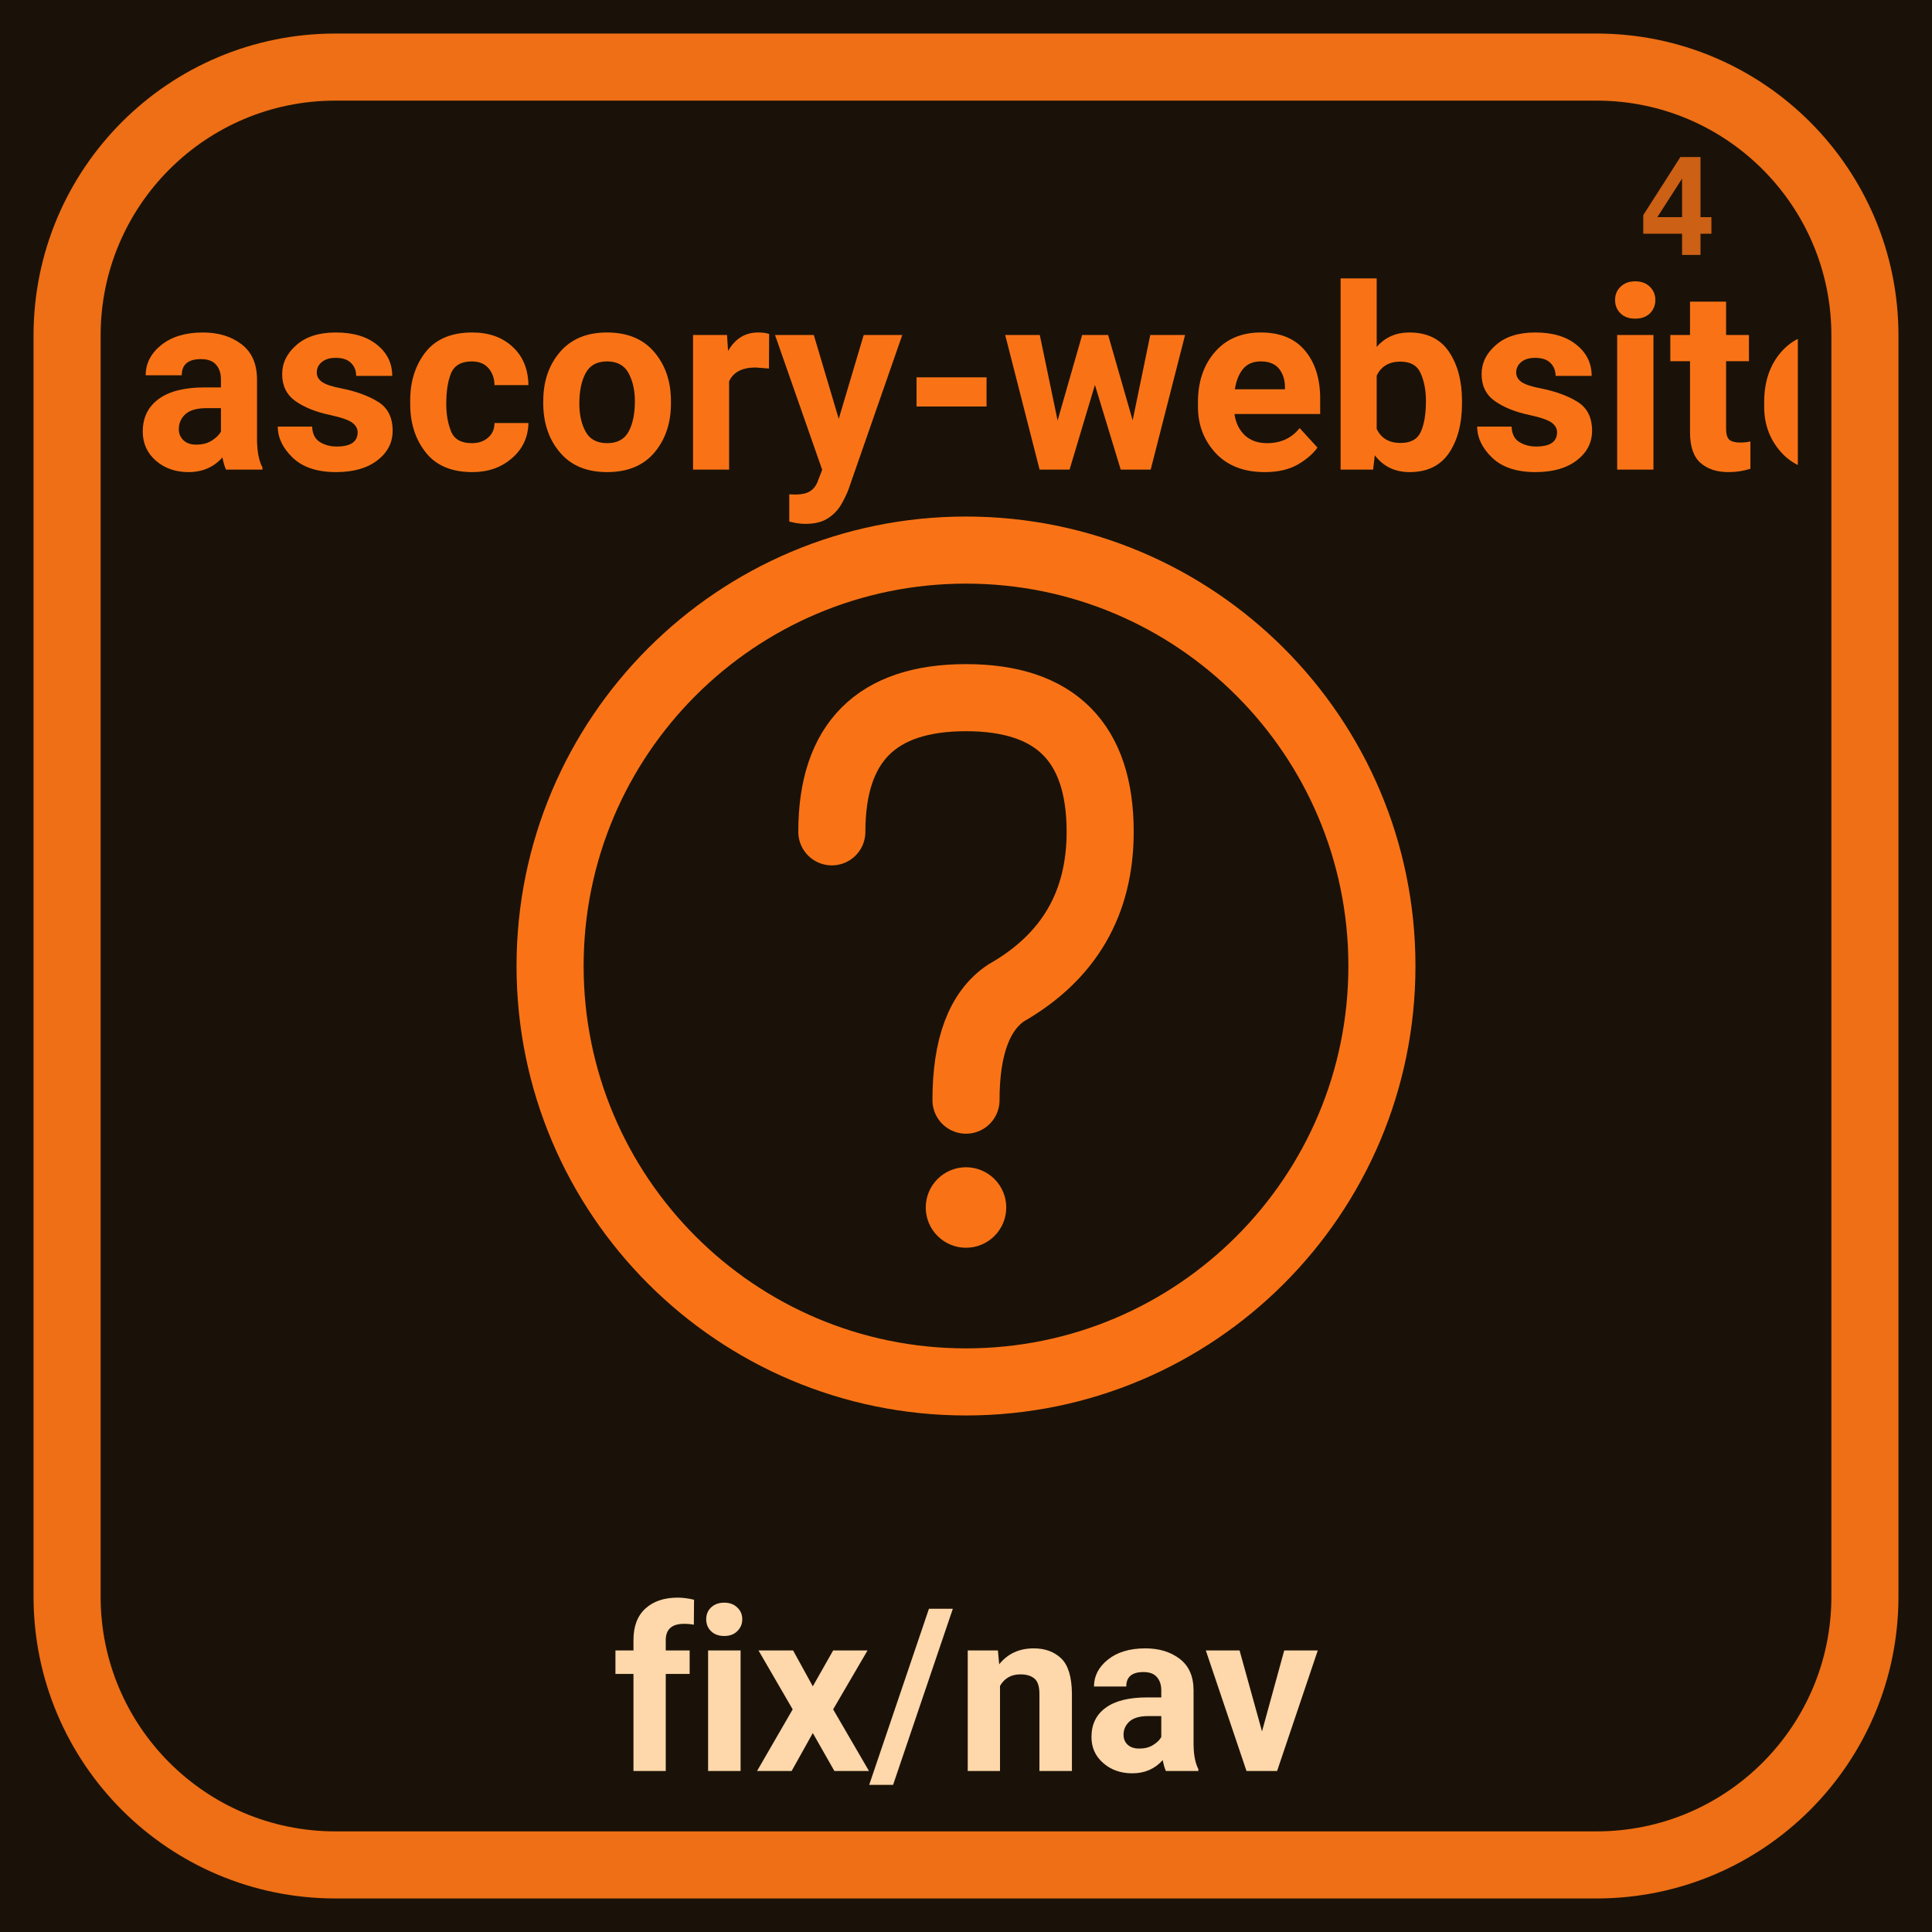
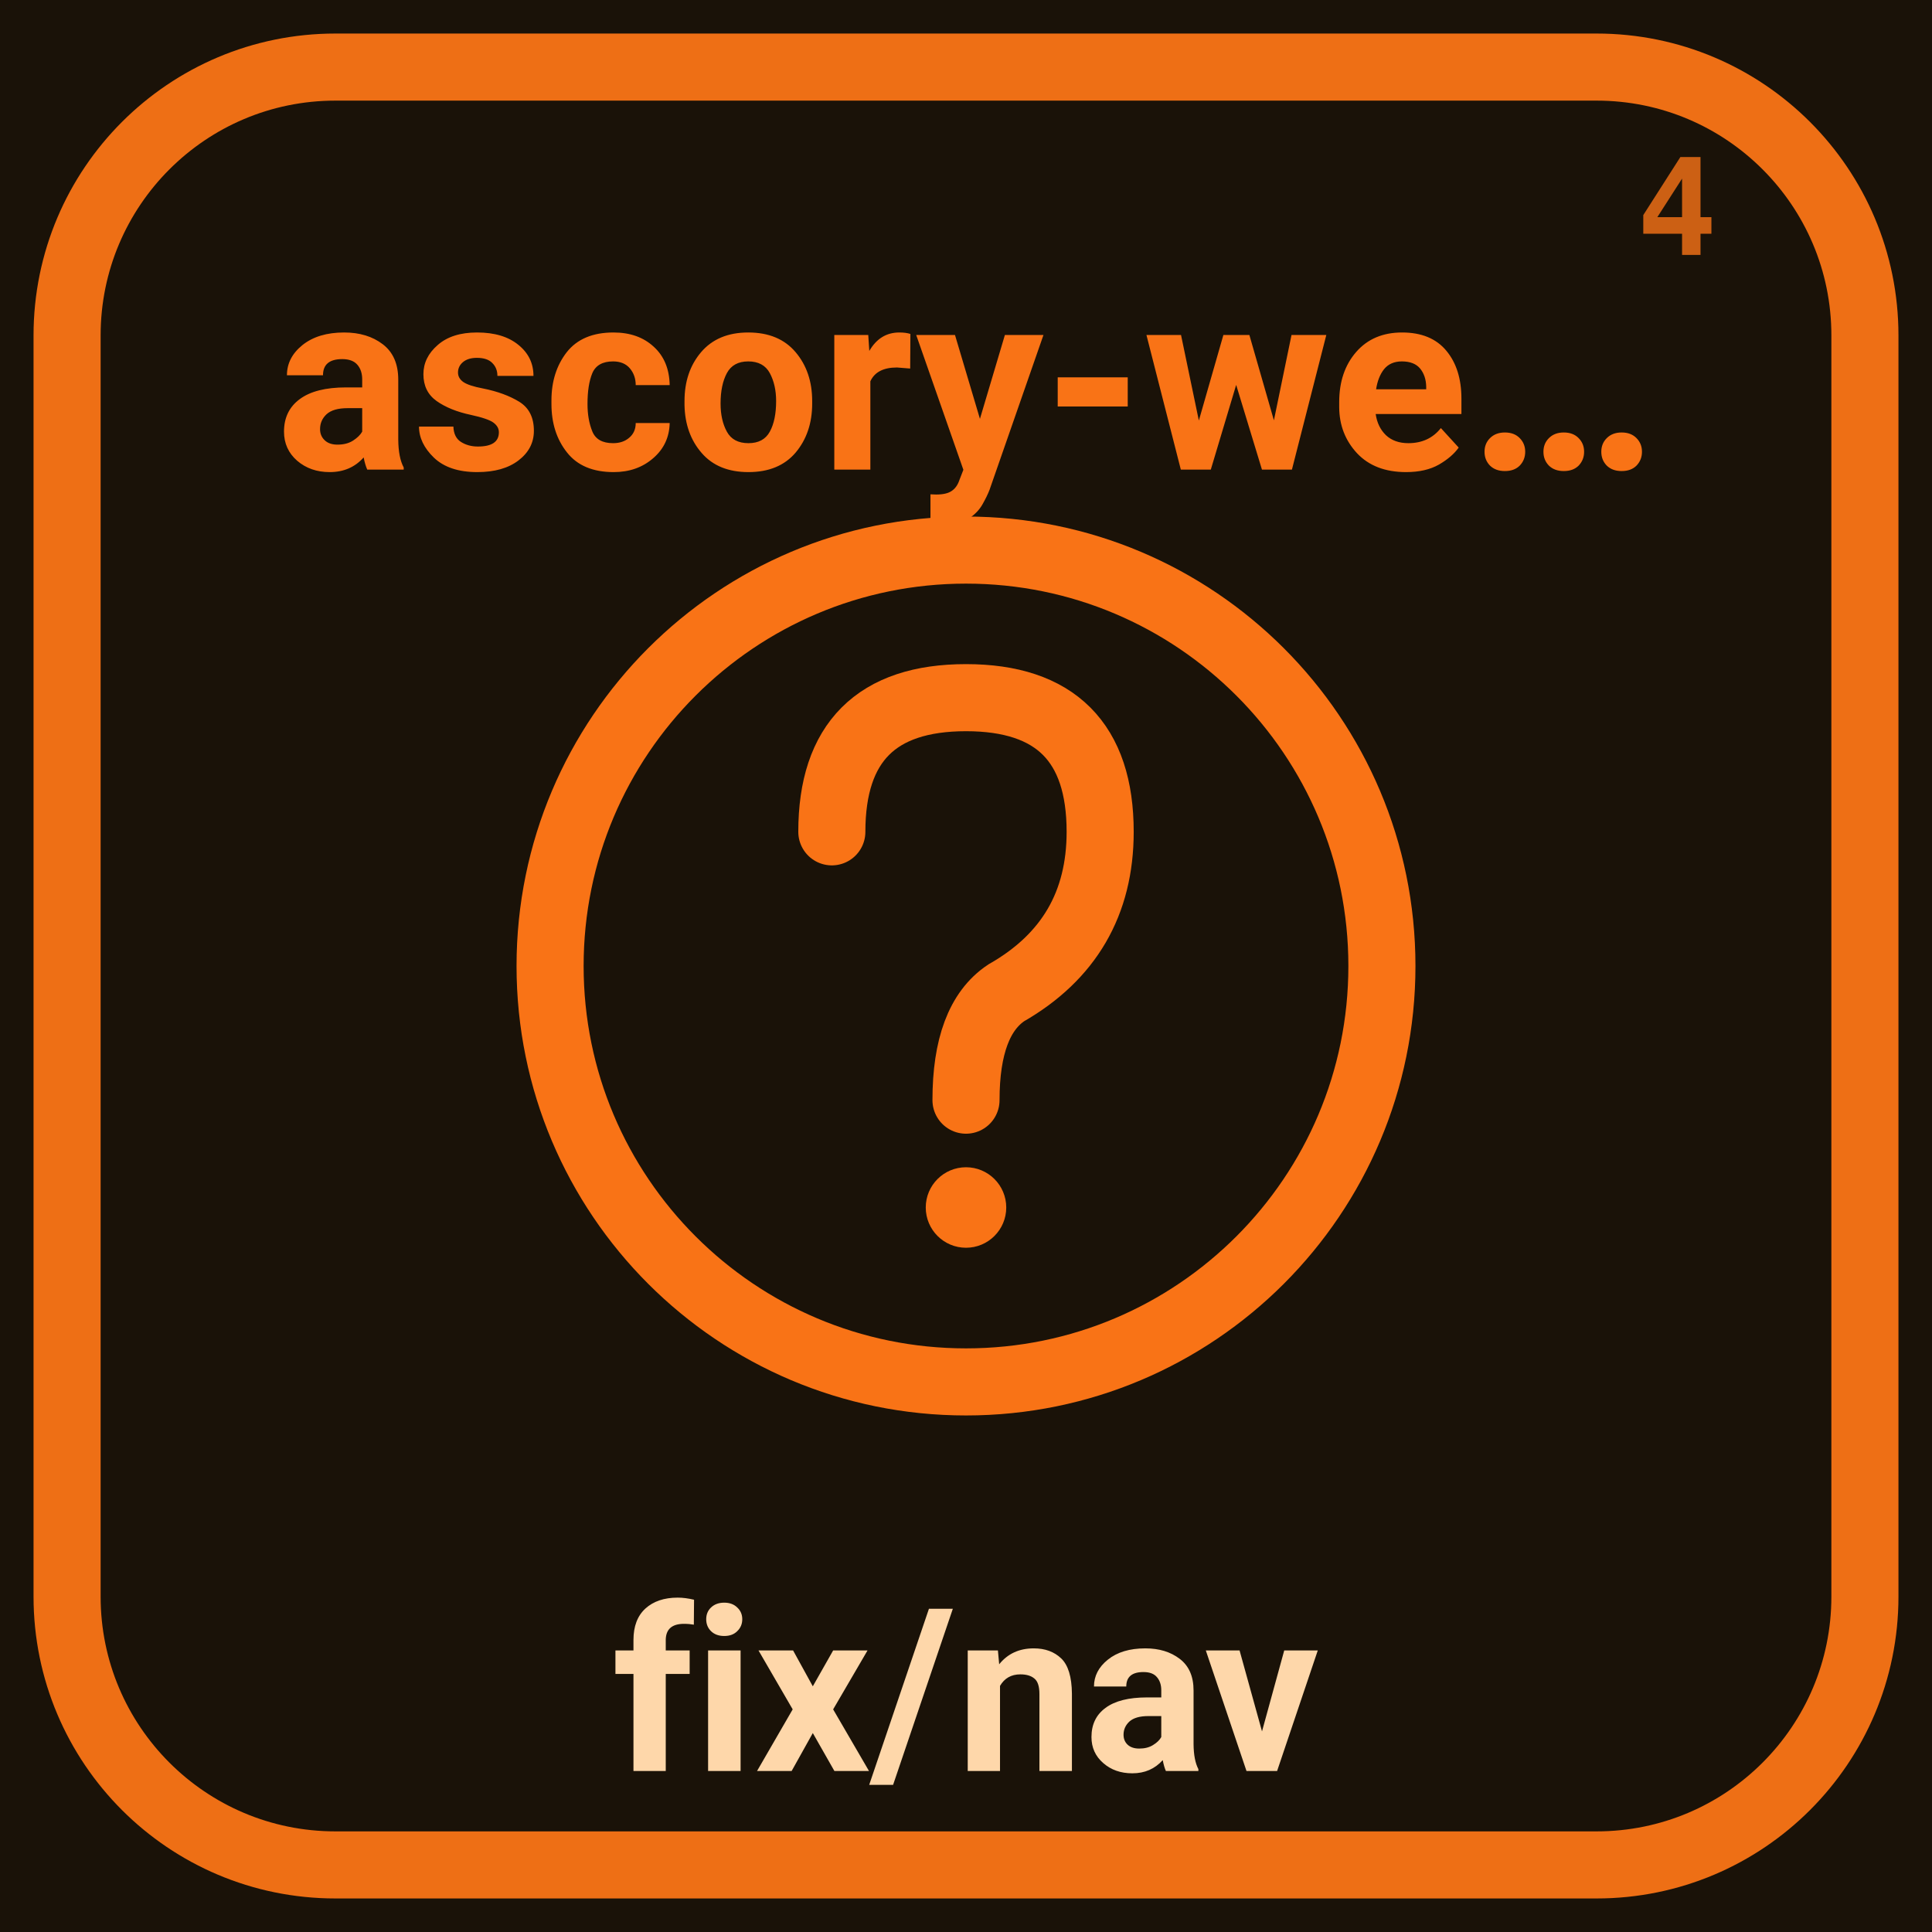
<svg xmlns="http://www.w3.org/2000/svg" width="144" height="144" viewBox="0 0 144 144">
  <rect width="144" height="144" fill="#1a1208" />
  <rect width="144" height="144" fill="#f97316" opacity="0.000" />
  <rect x="5" y="5" width="134" height="134" rx="20" fill="none" stroke="#f97316" stroke-width="5" stroke-linejoin="round" opacity="0.95" />
  <text x="128" y="19" font-family="ui-monospace,SFMono-Regular,Menlo,monospace" font-size="10" font-weight="700" fill="#f97316" opacity="0.8" text-anchor="end">4</text>
  <defs>
-     <clipPath id="ct4">
+     <clipPath id="ct">
      <rect x="10" y="19" width="124" height="23" />
    </clipPath>
  </defs>
-   <g clip-path="url(#ct4)" font-family="-apple-system,Segoe UI,Roboto,sans-serif" font-size="19" font-weight="700" fill="#f97316">
-     <text x="10.00" y="35">ascory-website</text>
-     <text x="192.28" y="35">ascory-website</text>
-   </g>
+   <text clip-path="url(#ct)" x="72" y="35" font-family="-apple-system,Segoe UI,Roboto,sans-serif" font-size="19" font-weight="700" fill="#f97316" text-anchor="middle">ascory-we…</text>
  <g transform="translate(0,12)">
    <circle cx="72" cy="60" r="31.0" fill="none" stroke="#f97316" stroke-width="5.0" opacity="1.00" />
    <path d="M62 50 Q62 40 72 40 Q82 40 82 50 Q82 58 75 62 Q72 64 72 70" fill="none" stroke="#f97316" stroke-width="5" stroke-linecap="round" />
    <circle cx="72" cy="78" r="3" fill="#f97316" />
  </g>
-   <text x="72" y="132" font-family="-apple-system,Segoe UI,Roboto,sans-serif" font-size="17" font-weight="600" fill="#fed7aa" text-anchor="middle">fix/nav</text>
+   <defs>
+     <clipPath id="cb">
+       <rect x="10" y="118" width="124" height="20" />
+     </clipPath>
+   </defs>
+   <text clip-path="url(#cb)" x="72" y="132" font-family="-apple-system,Segoe UI,Roboto,sans-serif" font-size="17" font-weight="600" fill="#fed7aa" text-anchor="middle">fix/nav</text>
</svg>
